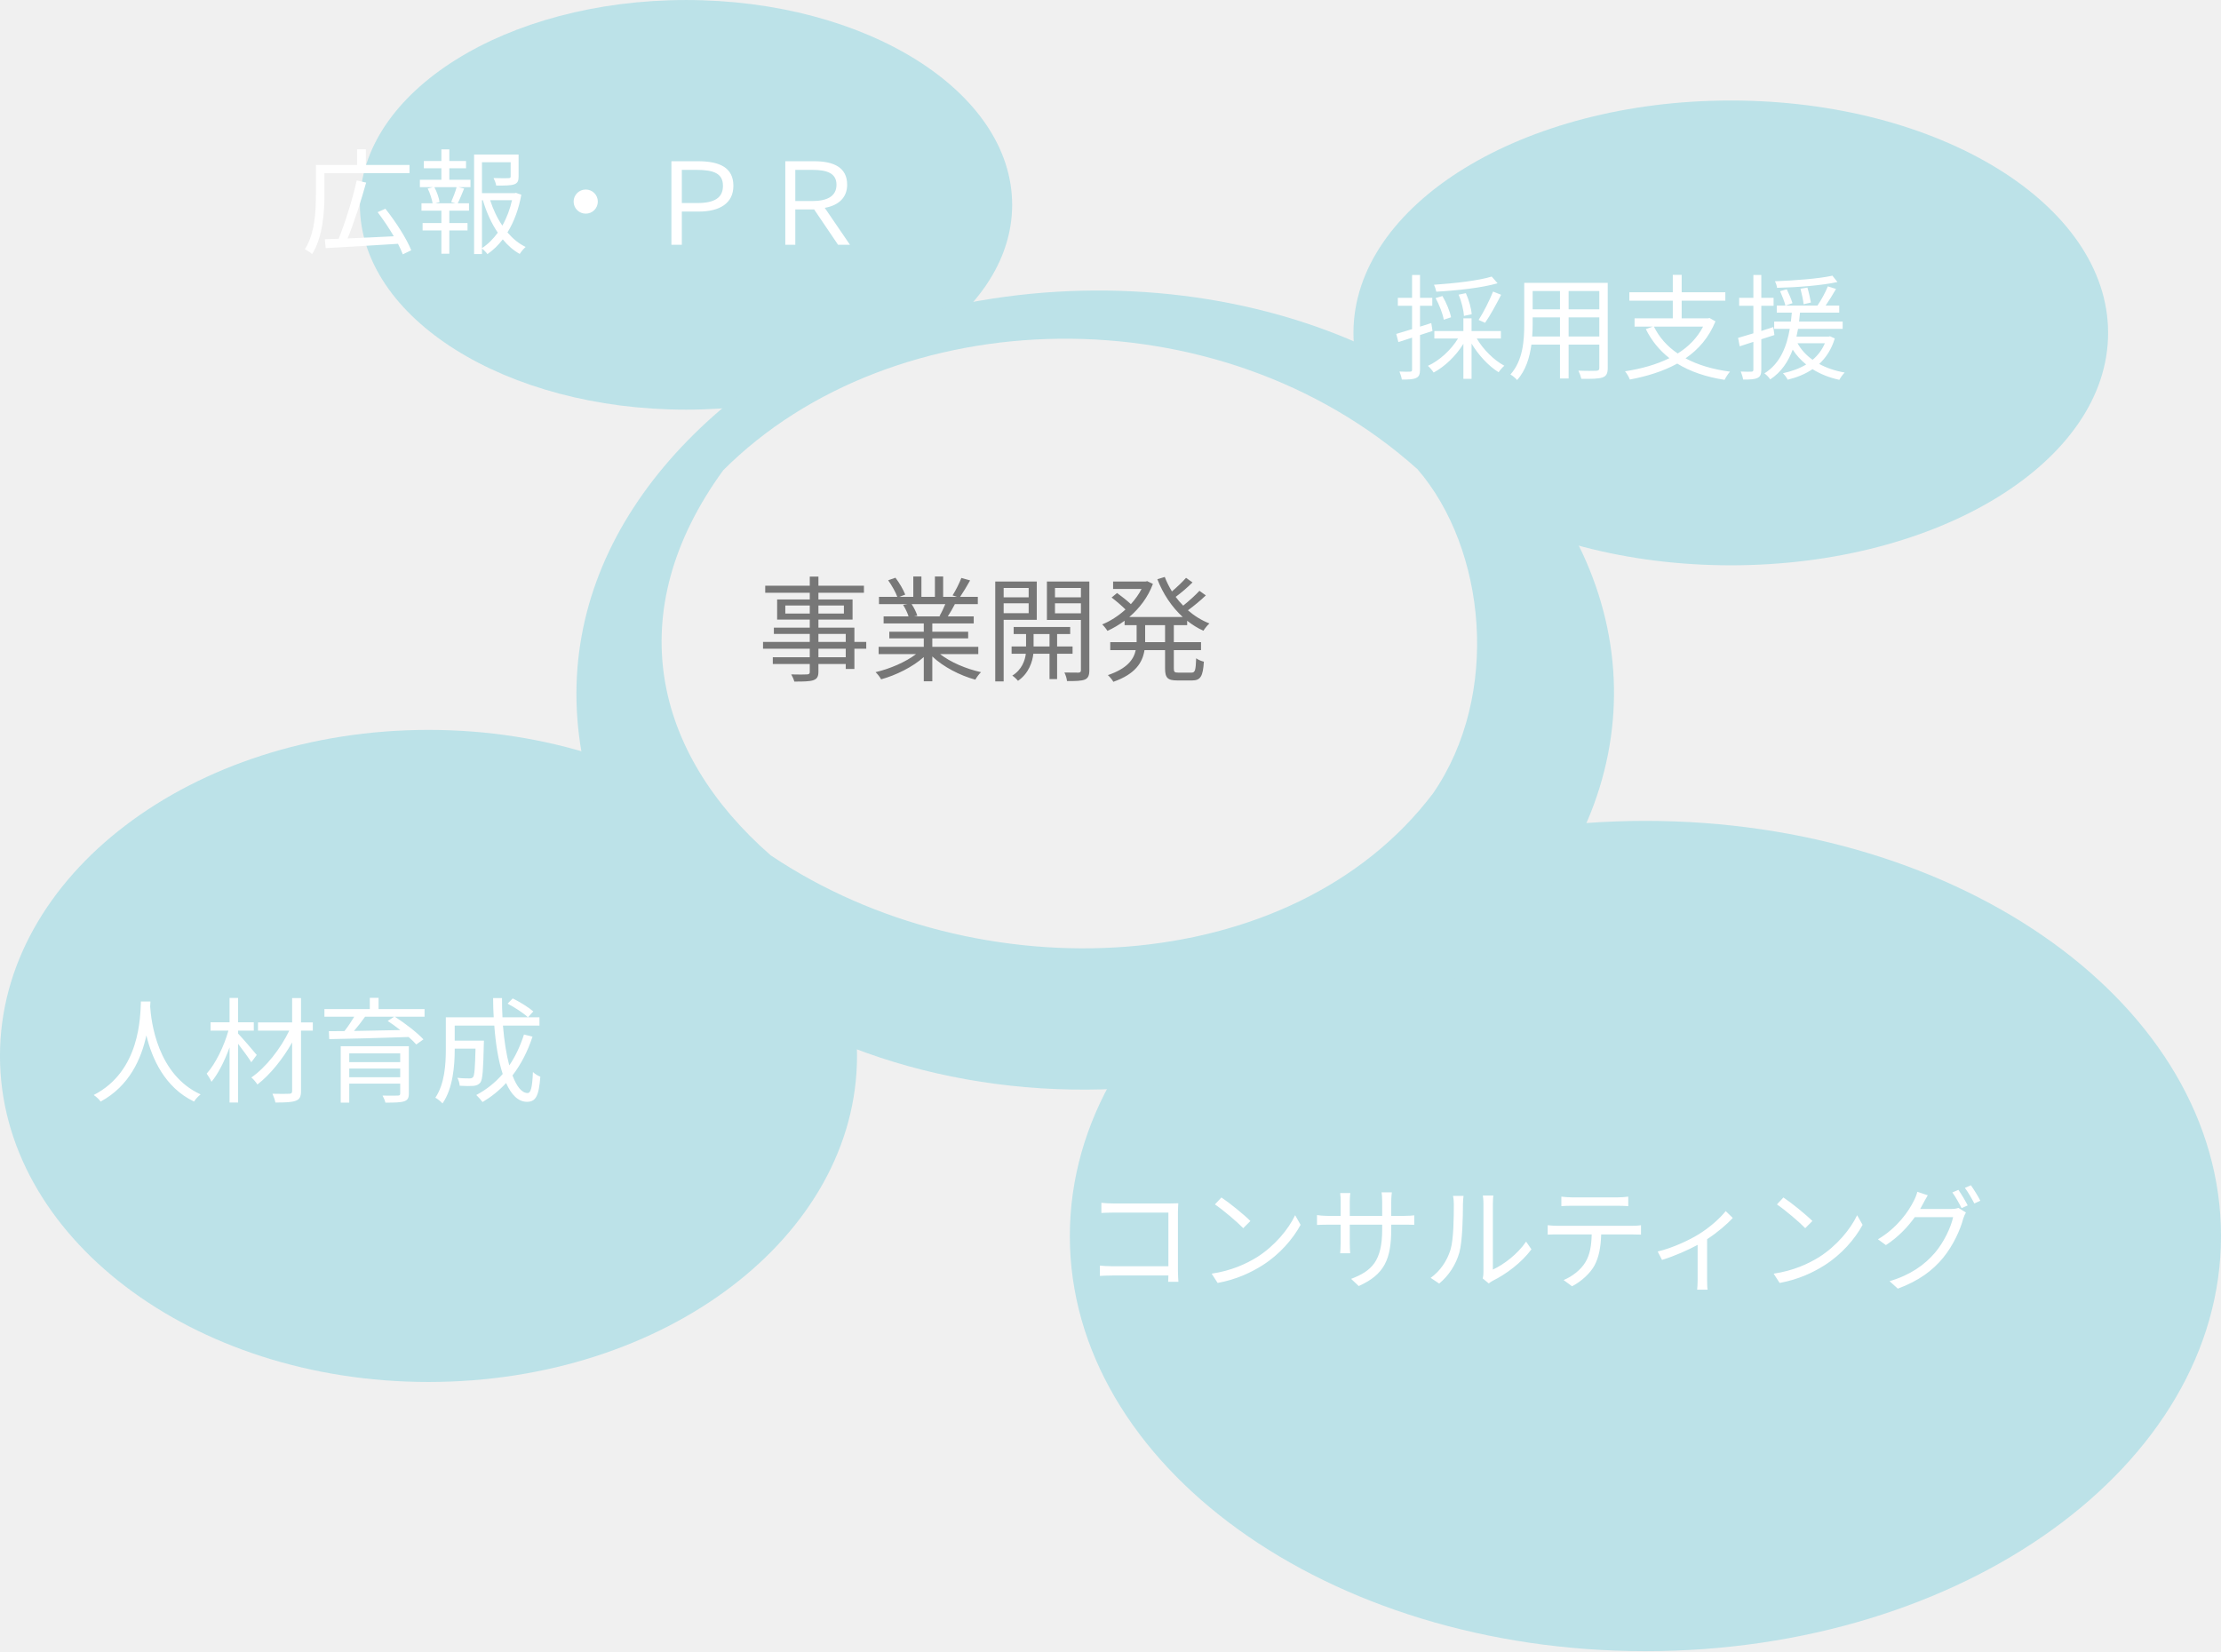
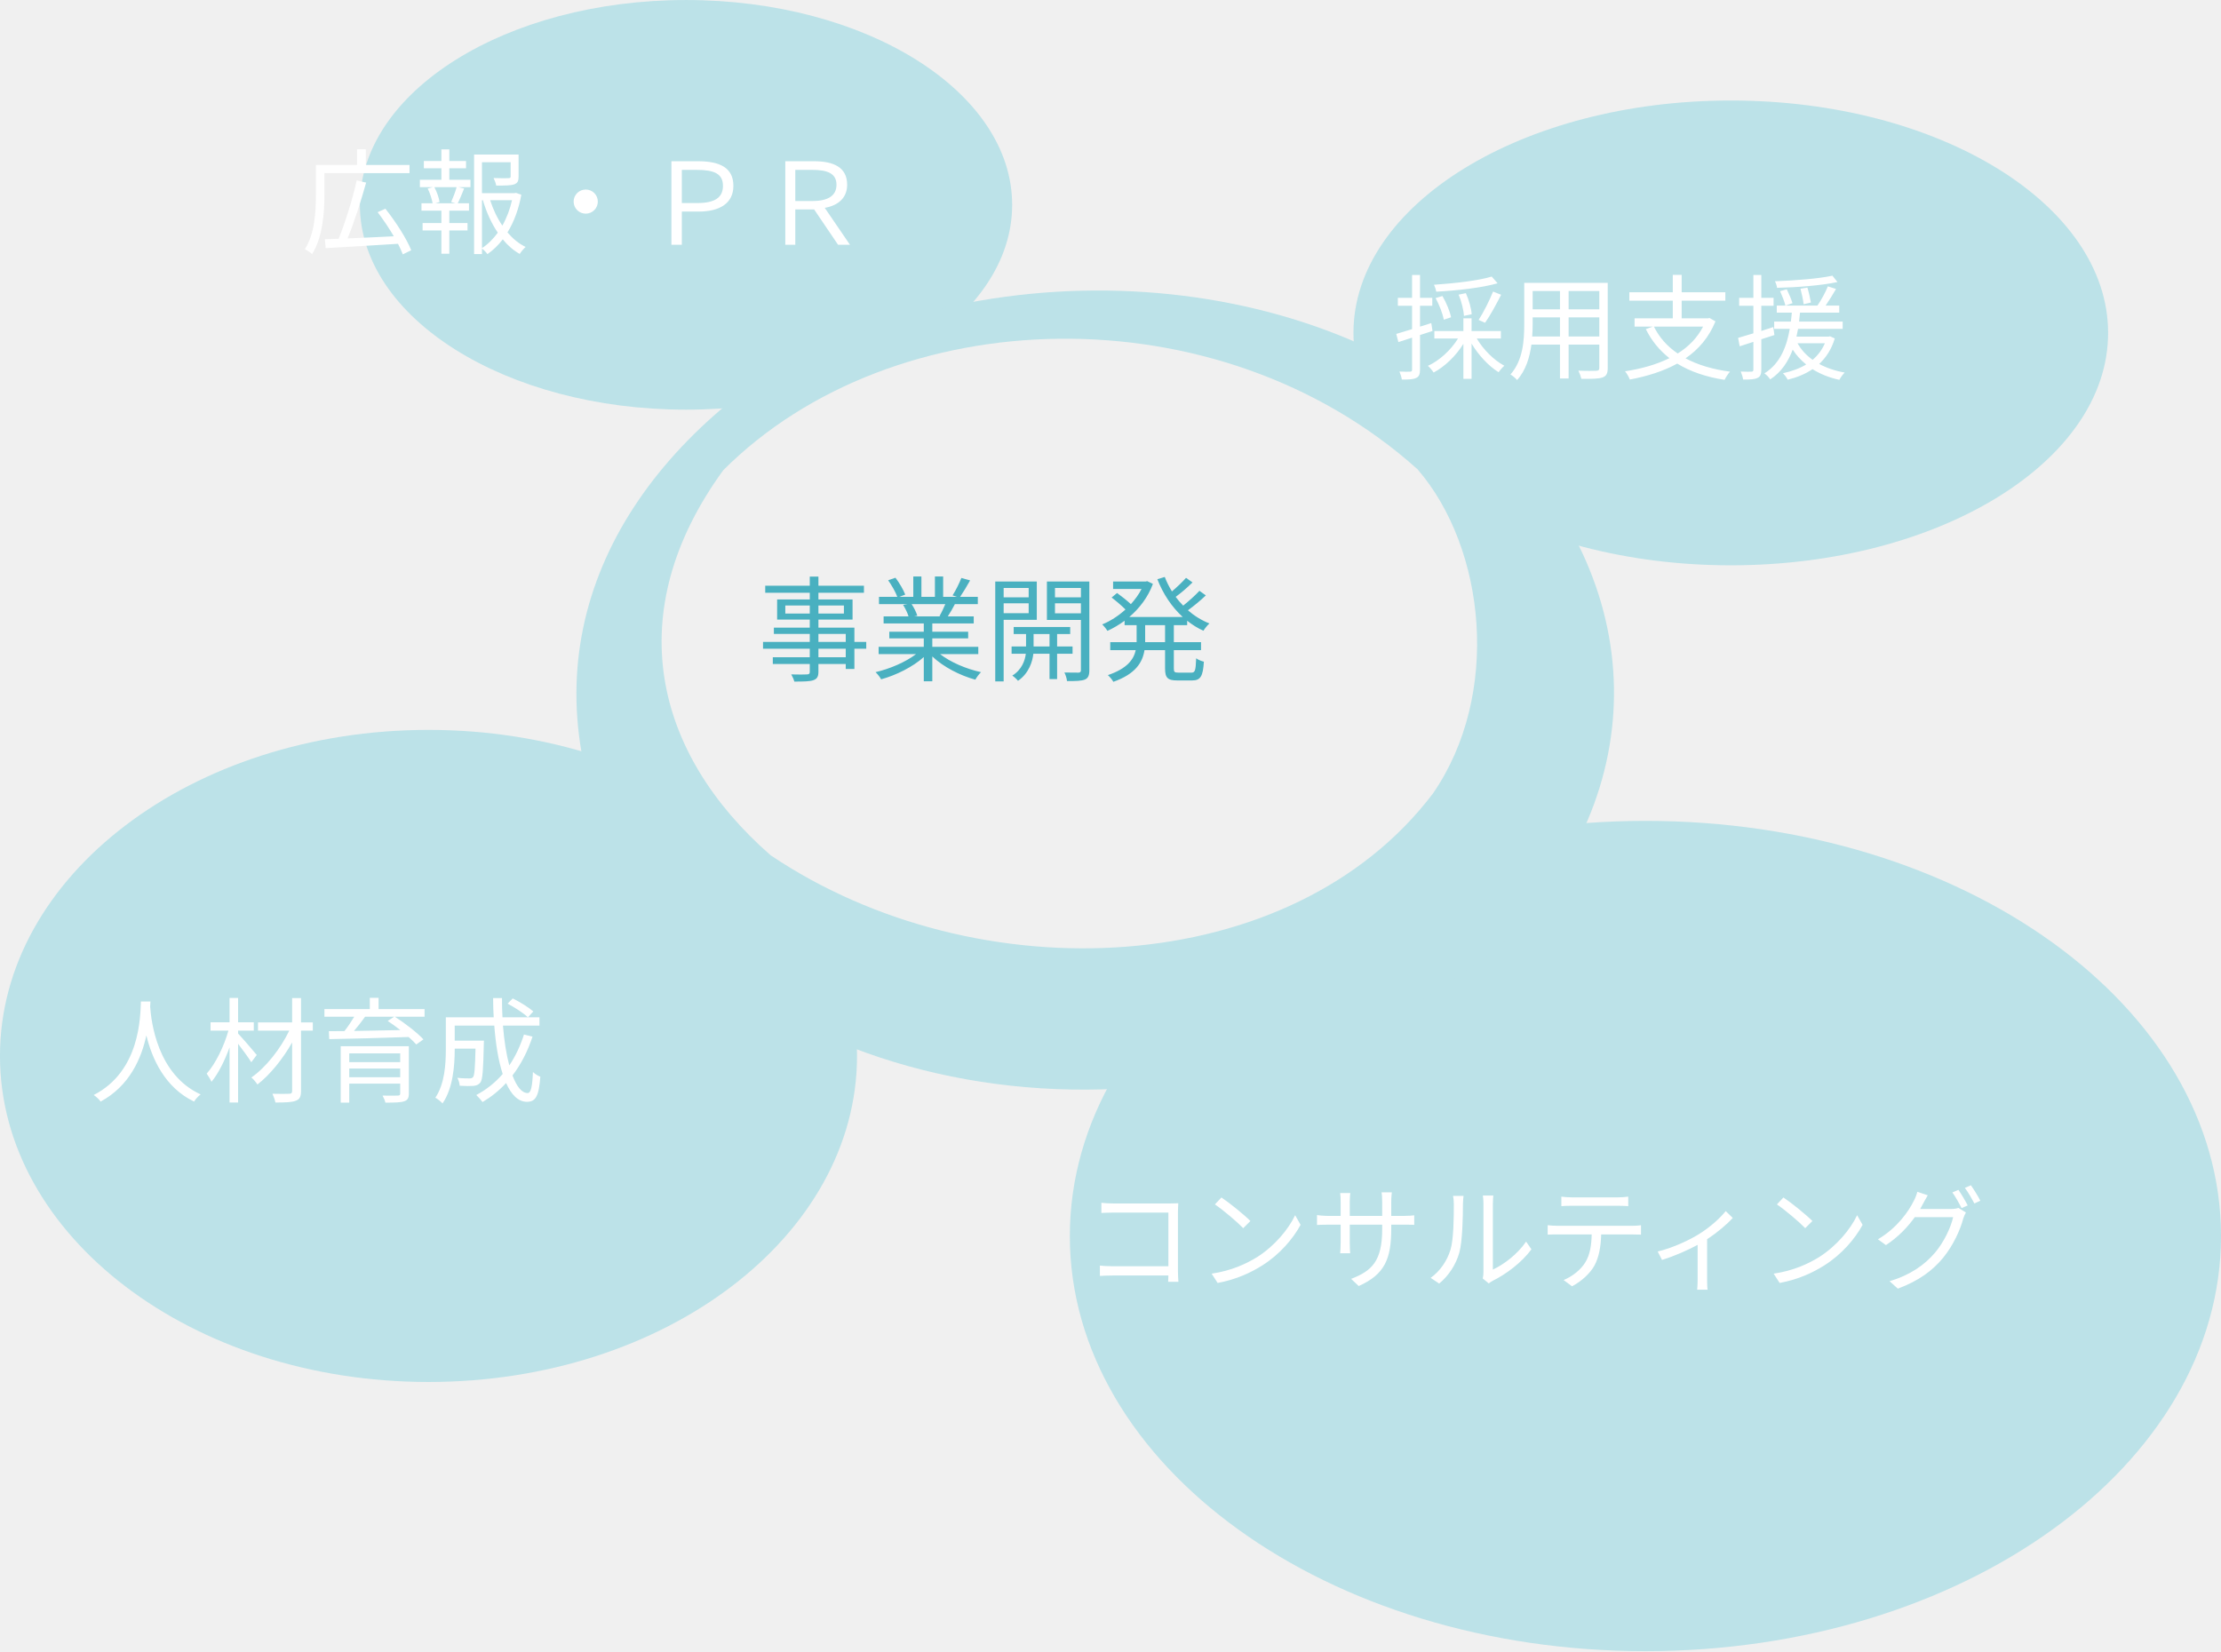
<svg xmlns="http://www.w3.org/2000/svg" id="svg2" stroke-linejoin="round" fill-rule="evenodd" xml:space="preserve" height="326.64" width="439.26" version="1.1" stroke-miterlimit="1.414" clip-rule="evenodd" viewBox="0 0 329.445 435.515">
  <g id="layer1" font-family="'Helvetica Neue', Helvetica, Arial, '游ゴシック体', 'Yu Gothic', YuGothic, 'Hiragino Kaku Gothic ProN', Meiryo, sans-serif" transform="translate(-135.28 -157.24)">
    <ellipse id="ellipse6" stroke-linejoin="round" fill-rule="evenodd" rx="86" ry="54.025" cy="211.27" cx="188.07" stroke-miterlimit="1.414" clip-rule="evenodd" fill="#bce2e8" />
    <ellipse id="ellipse8" stroke-linejoin="round" fill-rule="evenodd" rx="113" ry="86" cy="435.76" cx="120.16" stroke-miterlimit="1.414" clip-rule="evenodd" fill="#bce2e8" />
    <ellipse id="ellipse10" stroke-linejoin="round" fill-rule="evenodd" rx="99.5" ry="61.299" cy="245.05" cx="463.57" stroke-miterlimit="1.414" clip-rule="evenodd" fill="#bce2e8" />
    <ellipse id="ellipse12" stroke-linejoin="round" fill-rule="evenodd" rx="151.78" ry="109.5" cy="483.26" cx="441.06" stroke-miterlimit="1.414" clip-rule="evenodd" fill="#bce2e8" />
    <g id="g14" stroke-linejoin="round" fill-rule="evenodd" transform="translate(7.6294e-6,80)" clip-rule="evenodd" stroke-miterlimit="1.414">
      <path id="path16" fill="#bce2e8" d="m197.86 201.3c-27.228 37.469-18.273 74.617 12.52 101.53 54.636 36.764 137.33 32.957 174.65-16.291 17.965-26.03 14.004-64.582-4.065-85.523-52.718-47.279-138.26-44.617-183.11 0.282zm202.17-11.414c43.393 41.213 42.51 96.694 4.145 135.45-69.146 57.896-180.44 50.776-230.63-14.296-28.829-51.241-11.851-98.393 29.151-130.22 60.606-39.617 148.52-34.689 197.34 9.071z" />
    </g>
-     <text id="text4154" xml:space="preserve" font-size="30px" style="word-spacing:0px;letter-spacing:0px;text-anchor:middle;text-align:center" line-height="125%" fill="#ffffff">
+     <text id="text4154" xml:space="preserve" font-size="30px" line-height="125%" style="word-spacing:0px;letter-spacing:0px;text-anchor:middle;text-align:center;text-shadow:0 0 8px #4ab1c1" fill="#ffffff">
      <tspan id="tspan4156" y="495.077" x="440.73">コンサルティング</tspan>
      <tspan id="tspan4175" y="221.811" x="190.811">広報・ＰＲ</tspan>
      <tspan id="tspan4179" y="445.67" x="120.075">人材育成</tspan>
      <tspan id="tspan4183" y="254.939" x="463.7">採用支援</tspan>
-       <tspan id="tspan4187" y="334.532" x="287.789" fill="#777777">事業開発</tspan>
+       <tspan id="tspan4187" y="334.532" x="287.789" style="text-shadow:initial" fill="#49b0c0">事業開発</tspan>
    </text>
  </g>
</svg>
